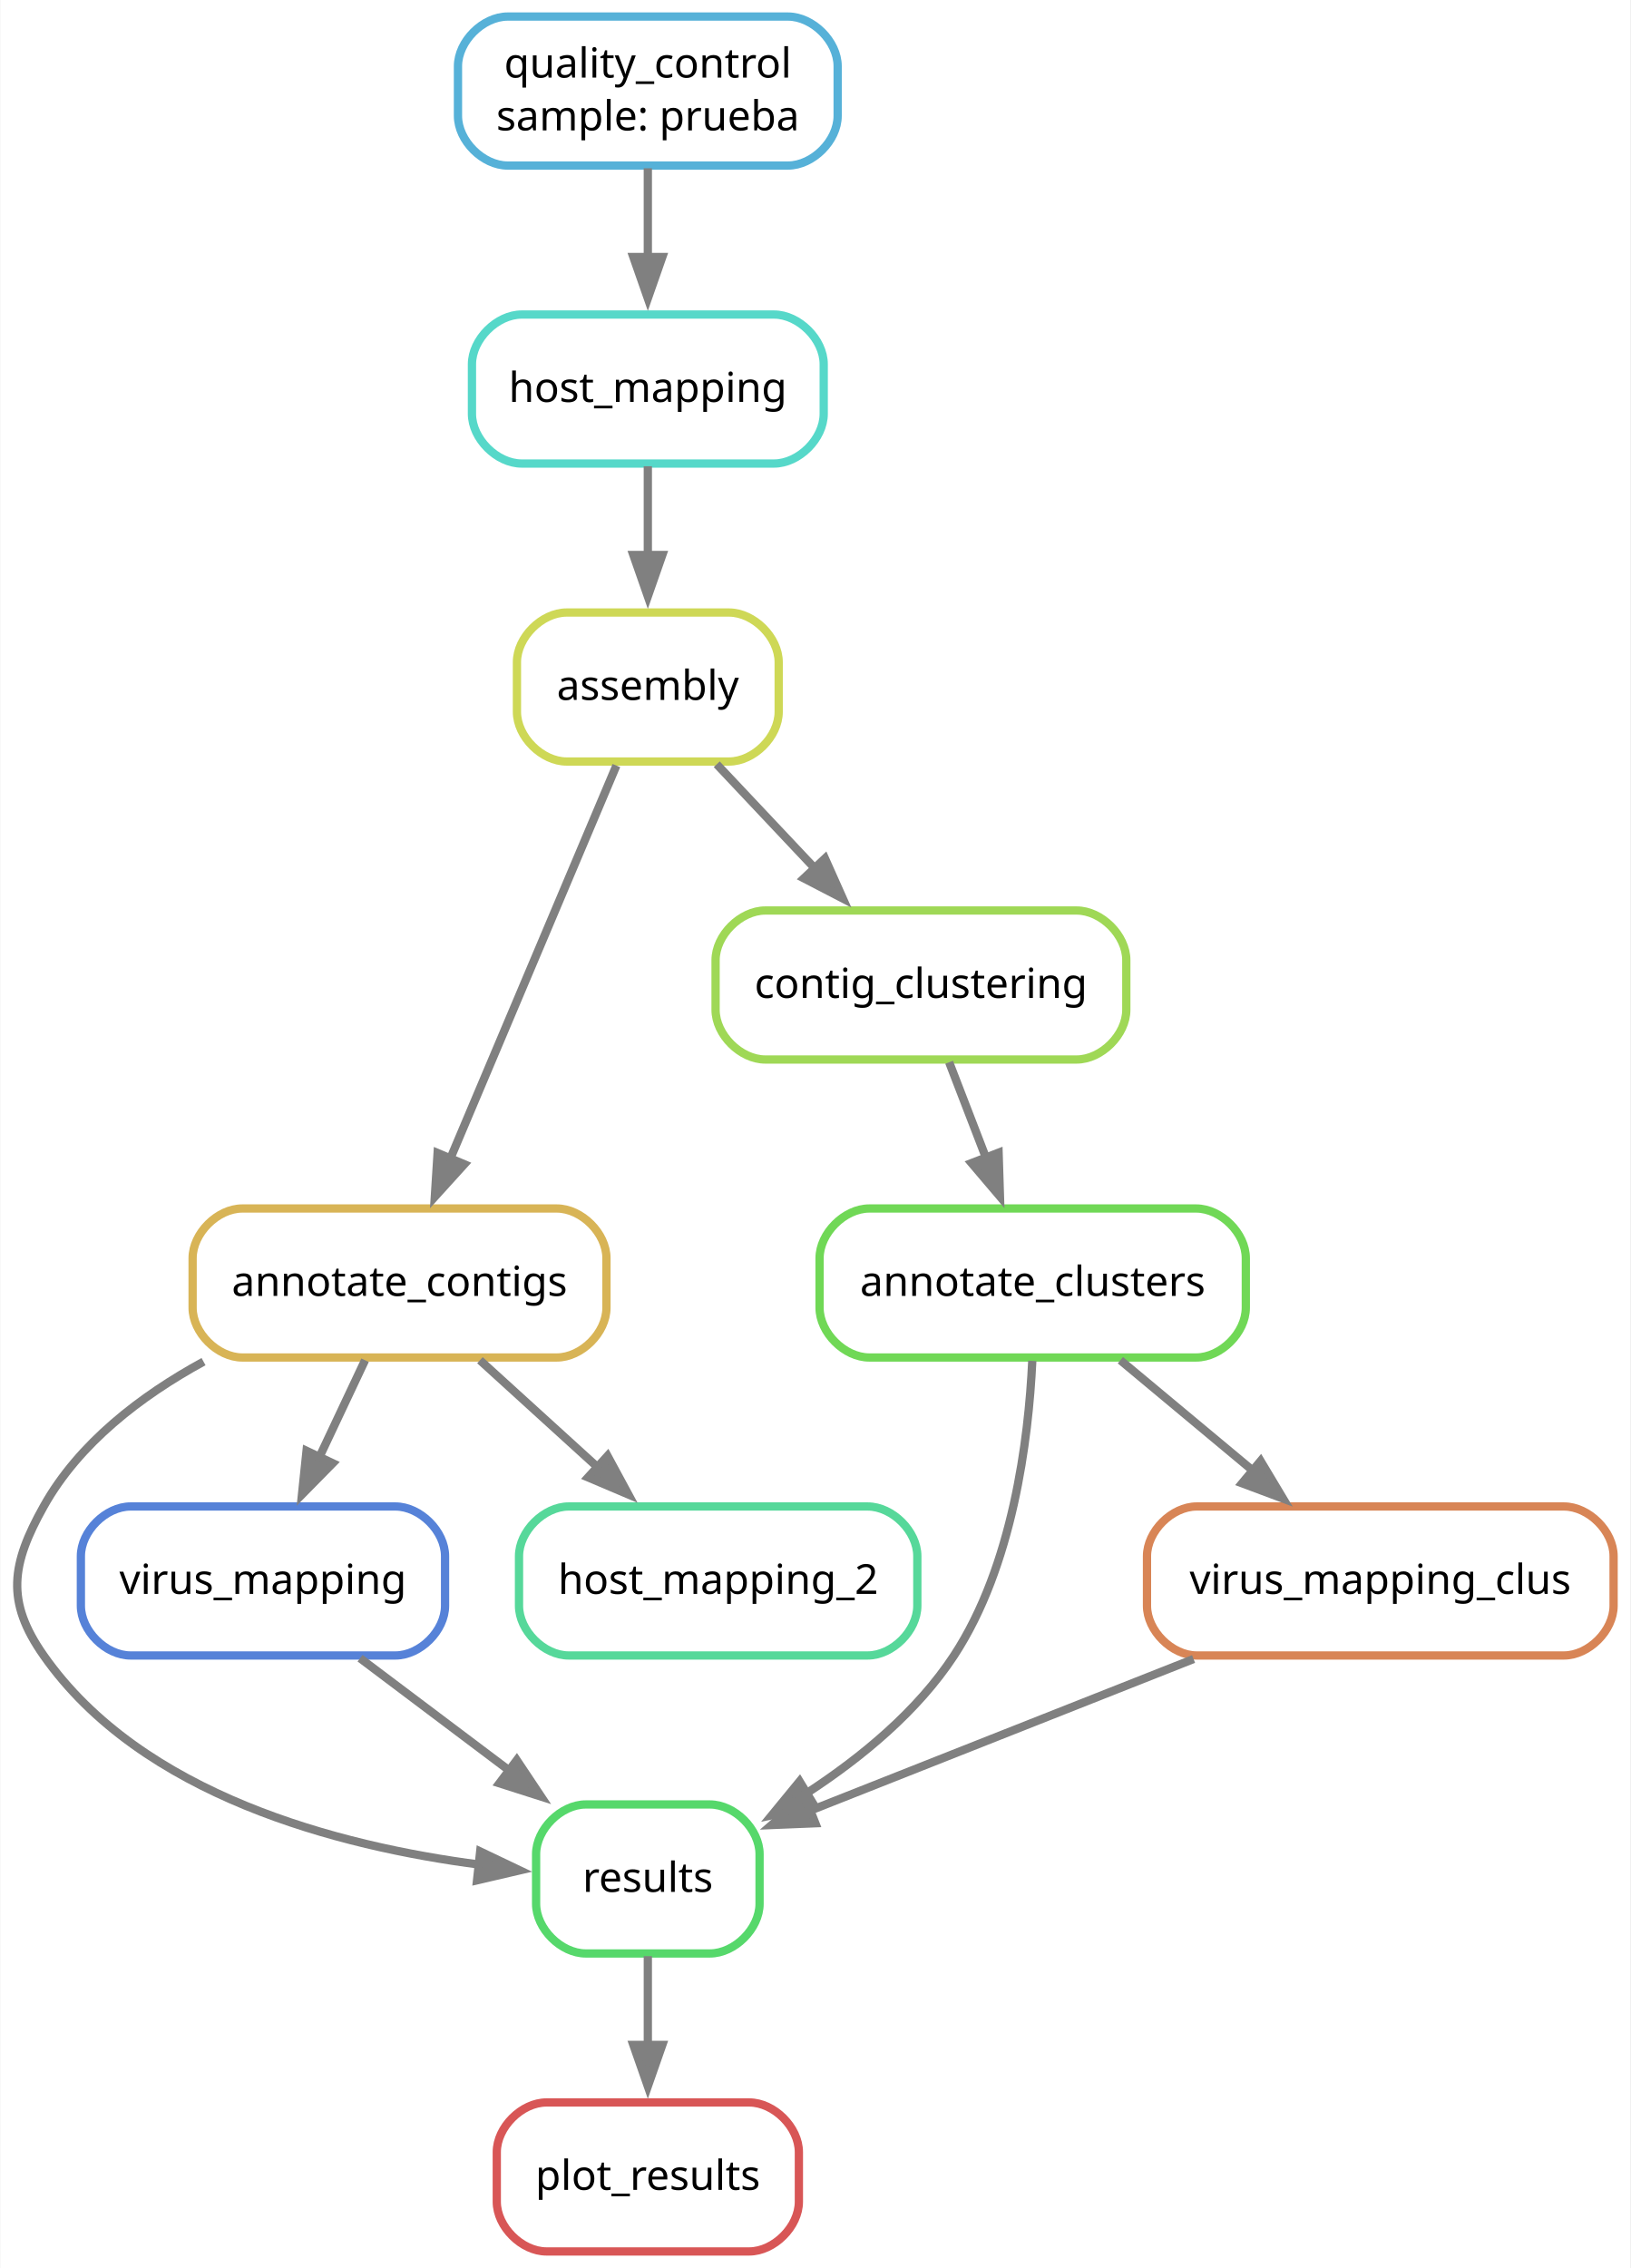
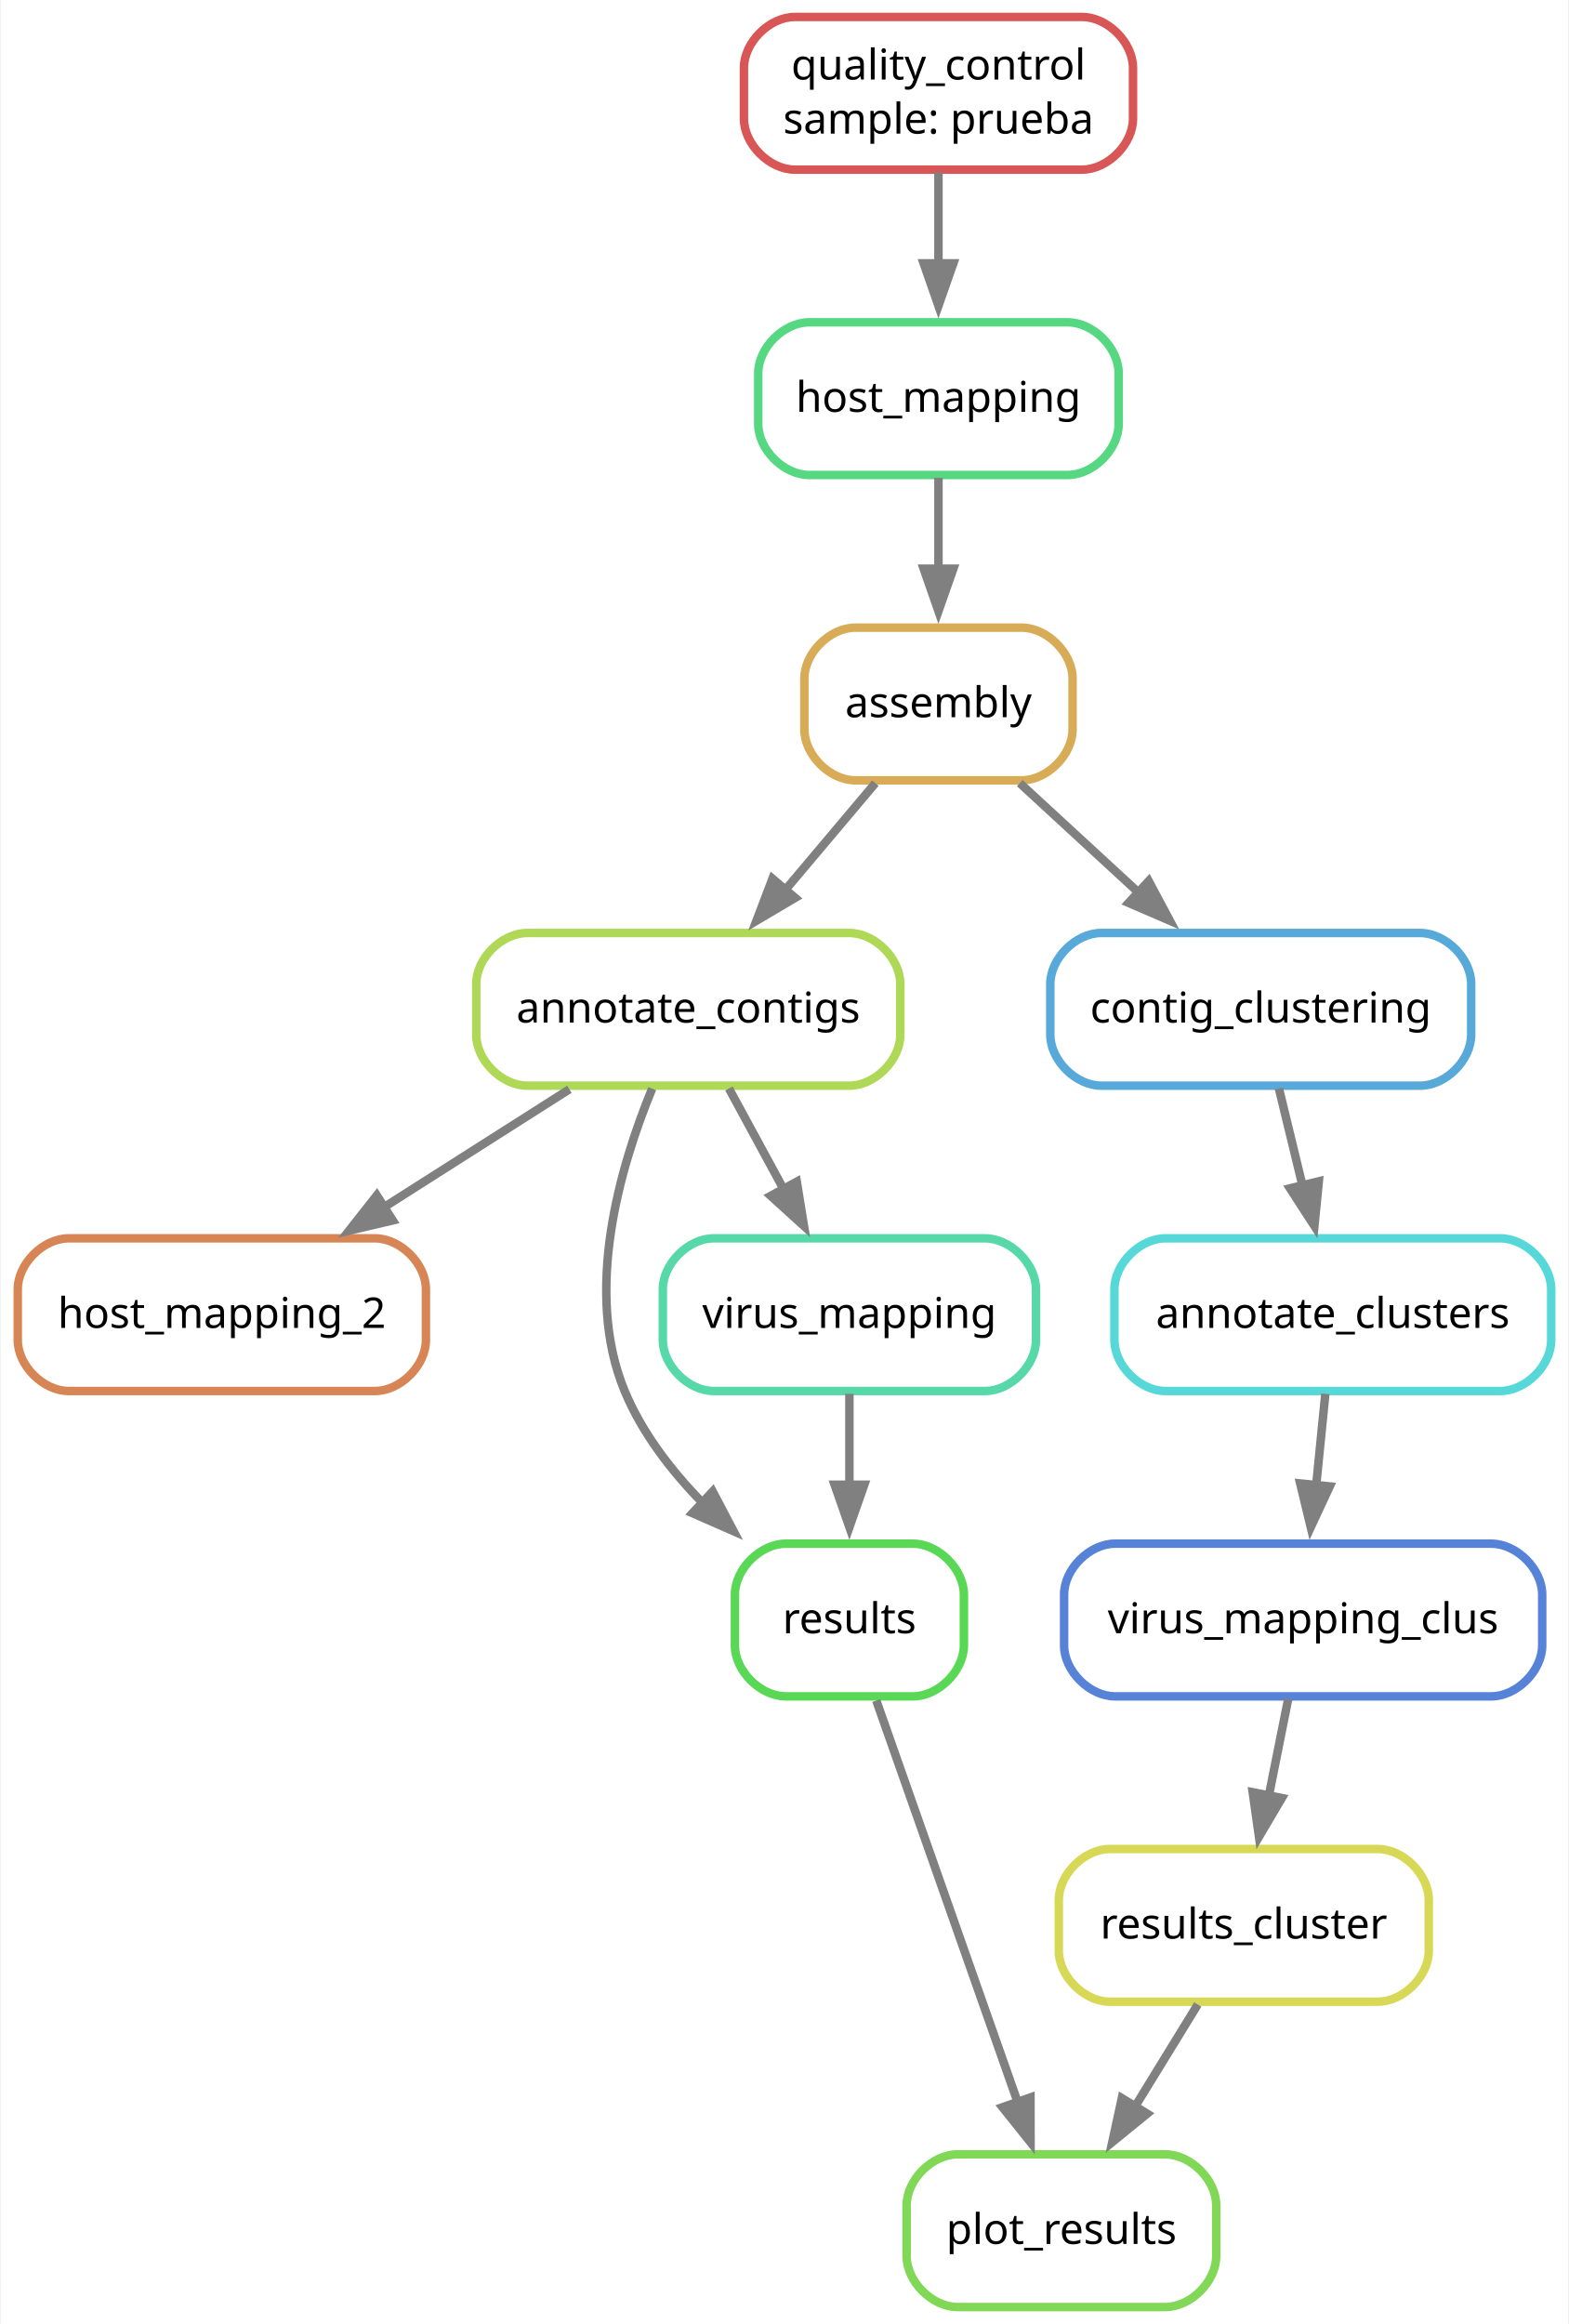
- <svg xmlns="http://www.w3.org/2000/svg" width="394pt" height="548pt" viewBox="0.00 0.00 393.83 548.00">
+ <svg xmlns="http://www.w3.org/2000/svg" width="370pt" height="548pt" viewBox="0.00 0.00 369.62 548.00">
  <g id="graph0" class="graph" transform="scale(1 1) rotate(0) translate(4 544)">
-     <polygon fill="white" stroke="none" points="-4,4 -4,-544 389.83,-544 389.83,4 -4,4" />
+     <polygon fill="white" stroke="none" points="-4,4 -4,-544 365.62,-544 365.62,4 -4,4" />
    <g id="node1" class="node">
-       <path fill="none" stroke="#d85656" stroke-width="2" d="M176.96,-36C176.96,-36 127.96,-36 127.96,-36 121.96,-36 115.96,-30 115.96,-24 115.96,-24 115.96,-12 115.96,-12 115.96,-6 121.96,0 127.96,0 127.96,0 176.96,0 176.96,0 182.96,0 188.96,-6 188.96,-12 188.96,-12 188.96,-24 188.96,-24 188.96,-30 182.96,-36 176.96,-36" />
-       <text text-anchor="middle" x="152.46" y="-14.88" font-family="sans" font-size="10.00">plot_results</text>
+       <path fill="none" stroke="#d88556" stroke-width="2" d="M84.25,-252C84.25,-252 12,-252 12,-252 6,-252 0,-246 0,-240 0,-240 0,-228 0,-228 0,-222 6,-216 12,-216 12,-216 84.25,-216 84.25,-216 90.25,-216 96.25,-222 96.25,-228 96.25,-228 96.25,-240 96.25,-240 96.25,-246 90.25,-252 84.25,-252" />
+       <text text-anchor="middle" x="48.12" y="-230.88" font-family="sans" font-size="10.00">host_mapping_2</text>
    </g>
    <g id="node2" class="node">
-       <path fill="none" stroke="#56d86b" stroke-width="2" d="M167.46,-108C167.46,-108 137.46,-108 137.46,-108 131.46,-108 125.46,-102 125.46,-96 125.46,-96 125.46,-84 125.46,-84 125.46,-78 131.46,-72 137.46,-72 137.46,-72 167.46,-72 167.46,-72 173.46,-72 179.46,-78 179.46,-84 179.46,-84 179.46,-96 179.46,-96 179.46,-102 173.46,-108 167.46,-108" />
-       <text text-anchor="middle" x="152.46" y="-86.88" font-family="sans" font-size="10.00">results</text>
+       <path fill="none" stroke="#afd856" stroke-width="2" d="M196.12,-324C196.12,-324 120.12,-324 120.12,-324 114.12,-324 108.12,-318 108.12,-312 108.12,-312 108.12,-300 108.12,-300 108.12,-294 114.12,-288 120.12,-288 120.12,-288 196.12,-288 196.12,-288 202.12,-288 208.12,-294 208.12,-300 208.12,-300 208.12,-312 208.12,-312 208.12,-318 202.12,-324 196.12,-324" />
+       <text text-anchor="middle" x="158.12" y="-302.88" font-family="sans" font-size="10.00">annotate_contigs</text>
    </g>
    <g id="edge1" class="edge">
-       <path fill="none" stroke="grey" stroke-width="2" d="M152.46,-71.34C152.46,-64.75 152.46,-57.08 152.46,-49.67" />
-       <polygon fill="grey" stroke="grey" stroke-width="2" points="155.96,-49.9 152.46,-39.9 148.96,-49.9 155.96,-49.9" />
+       <path fill="none" stroke="grey" stroke-width="2" d="M130.08,-287.15C117.02,-278.84 101.27,-268.82 87.08,-259.79" />
+       <polygon fill="grey" stroke="grey" stroke-width="2" points="88.43,-256.23 78.12,-253.81 84.67,-262.13 88.43,-256.23" />
+     </g>
+     <g id="node7" class="node">
+       <path fill="none" stroke="#59d856" stroke-width="2" d="M211.12,-180C211.12,-180 181.12,-180 181.12,-180 175.12,-180 169.12,-174 169.12,-168 169.12,-168 169.12,-156 169.12,-156 169.12,-150 175.12,-144 181.12,-144 181.12,-144 211.12,-144 211.12,-144 217.12,-144 223.12,-150 223.12,-156 223.12,-156 223.12,-168 223.12,-168 223.12,-174 217.12,-180 211.12,-180" />
+       <text text-anchor="middle" x="196.12" y="-158.88" font-family="sans" font-size="10.00">results</text>
+     </g>
+     <g id="edge7" class="edge">
+       <path fill="none" stroke="grey" stroke-width="2" d="M149.61,-287.3C142,-268.86 133.41,-239.45 143.12,-216 147.2,-206.17 154.07,-197.21 161.55,-189.58" />
+       <polygon fill="grey" stroke="grey" stroke-width="2" points="163.88,-192.32 168.81,-182.94 159.11,-187.2 163.88,-192.32" />
+     </g>
+     <g id="node8" class="node">
+       <path fill="none" stroke="#56d8a9" stroke-width="2" d="M228.12,-252C228.12,-252 164.12,-252 164.12,-252 158.12,-252 152.12,-246 152.12,-240 152.12,-240 152.12,-228 152.12,-228 152.12,-222 158.12,-216 164.12,-216 164.12,-216 228.12,-216 228.12,-216 234.12,-216 240.12,-222 240.12,-228 240.12,-228 240.12,-240 240.12,-240 240.12,-246 234.12,-252 228.12,-252" />
+       <text text-anchor="middle" x="196.12" y="-230.88" font-family="sans" font-size="10.00">virus_mapping</text>
+     </g>
+     <g id="edge9" class="edge">
+       <path fill="none" stroke="grey" stroke-width="2" d="M167.71,-287.34C171.51,-280.34 175.98,-272.12 180.23,-264.28" />
+       <polygon fill="grey" stroke="grey" stroke-width="2" points="183.71,-265.36 185.41,-254.9 177.56,-262.02 183.71,-265.36" />
    </g>
    <g id="node3" class="node">
-       <path fill="none" stroke="#d8b456" stroke-width="2" d="M130.46,-252C130.46,-252 54.46,-252 54.46,-252 48.46,-252 42.46,-246 42.46,-240 42.46,-240 42.46,-228 42.46,-228 42.46,-222 48.46,-216 54.46,-216 54.46,-216 130.46,-216 130.46,-216 136.46,-216 142.46,-222 142.46,-228 142.46,-228 142.46,-240 142.46,-240 142.46,-246 136.46,-252 130.46,-252" />
-       <text text-anchor="middle" x="92.46" y="-230.88" font-family="sans" font-size="10.00">annotate_contigs</text>
+       <path fill="none" stroke="#d8ac56" stroke-width="2" d="M236.75,-396C236.75,-396 197.5,-396 197.5,-396 191.5,-396 185.5,-390 185.5,-384 185.5,-384 185.5,-372 185.5,-372 185.5,-366 191.5,-360 197.5,-360 197.5,-360 236.75,-360 236.75,-360 242.75,-360 248.75,-366 248.75,-372 248.75,-372 248.75,-384 248.75,-384 248.75,-390 242.75,-396 236.75,-396" />
+       <text text-anchor="middle" x="217.12" y="-374.88" font-family="sans" font-size="10.00">assembly</text>
    </g>
    <g id="edge2" class="edge">
-       <path fill="none" stroke="grey" stroke-width="2" d="M45.1,-215C30,-206.75 15.01,-195.31 6.46,-180 -1.35,-166.03 -2.73,-157.1 6.46,-144 30.13,-110.22 77.63,-97.89 112.04,-93.43" />
-       <polygon fill="grey" stroke="grey" stroke-width="2" points="111.95,-96.64 121.51,-92.08 111.19,-89.68 111.95,-96.64" />
+       <path fill="none" stroke="grey" stroke-width="2" d="M202.24,-359.34C195.93,-351.85 188.42,-342.95 181.41,-334.63" />
+       <polygon fill="grey" stroke="grey" stroke-width="2" points="183.33,-332.29 174.21,-326.9 177.98,-336.8 183.33,-332.29" />
    </g>
-     <g id="node7" class="node">
-       <path fill="none" stroke="#5682d8" stroke-width="2" d="M91.46,-180C91.46,-180 27.46,-180 27.46,-180 21.46,-180 15.46,-174 15.46,-168 15.46,-168 15.46,-156 15.46,-156 15.46,-150 21.46,-144 27.46,-144 27.46,-144 91.46,-144 91.46,-144 97.46,-144 103.46,-150 103.46,-156 103.46,-156 103.46,-168 103.46,-168 103.46,-174 97.46,-180 91.46,-180" />
-       <text text-anchor="middle" x="59.46" y="-158.88" font-family="sans" font-size="10.00">virus_mapping</text>
+     <g id="node12" class="node">
+       <path fill="none" stroke="#56a9d8" stroke-width="2" d="M330.75,-324C330.75,-324 255.5,-324 255.5,-324 249.5,-324 243.5,-318 243.5,-312 243.5,-312 243.5,-300 243.5,-300 243.5,-294 249.5,-288 255.5,-288 255.5,-288 330.75,-288 330.75,-288 336.75,-288 342.75,-294 342.75,-300 342.75,-300 342.75,-312 342.75,-312 342.75,-318 336.75,-324 330.75,-324" />
+       <text text-anchor="middle" x="293.12" y="-302.88" font-family="sans" font-size="10.00">contig_clustering</text>
    </g>
-     <g id="edge9" class="edge">
-       <path fill="none" stroke="grey" stroke-width="2" d="M84.13,-215.34C80.87,-208.43 77.04,-200.31 73.39,-192.56" />
-       <polygon fill="grey" stroke="grey" stroke-width="2" points="76.32,-190.45 68.89,-182.9 69.99,-193.44 76.32,-190.45" />
+     <g id="edge13" class="edge">
+       <path fill="none" stroke="grey" stroke-width="2" d="M236.3,-359.34C244.79,-351.52 254.95,-342.16 264.32,-333.53" />
+       <polygon fill="grey" stroke="grey" stroke-width="2" points="266.7,-336.25 271.69,-326.9 261.96,-331.1 266.7,-336.25" />
+     </g>
+     <g id="node4" class="node">
+       <path fill="none" stroke="#56d882" stroke-width="2" d="M247.62,-468C247.62,-468 186.62,-468 186.62,-468 180.62,-468 174.62,-462 174.62,-456 174.62,-456 174.62,-444 174.62,-444 174.62,-438 180.62,-432 186.62,-432 186.62,-432 247.62,-432 247.62,-432 253.62,-432 259.62,-438 259.62,-444 259.62,-444 259.62,-456 259.62,-456 259.62,-462 253.62,-468 247.62,-468" />
+       <text text-anchor="middle" x="217.12" y="-446.88" font-family="sans" font-size="10.00">host_mapping</text>
+     </g>
+     <g id="edge3" class="edge">
+       <path fill="none" stroke="grey" stroke-width="2" d="M217.12,-431.34C217.12,-424.75 217.12,-417.08 217.12,-409.67" />
+       <polygon fill="grey" stroke="grey" stroke-width="2" points="220.63,-409.9 217.12,-399.9 213.63,-409.9 220.63,-409.9" />
+     </g>
+     <g id="node5" class="node">
+       <path fill="none" stroke="#d85656" stroke-width="2" d="M251,-540C251,-540 183.25,-540 183.25,-540 177.25,-540 171.25,-534 171.25,-528 171.25,-528 171.25,-516 171.25,-516 171.25,-510 177.25,-504 183.25,-504 183.25,-504 251,-504 251,-504 257,-504 263,-510 263,-516 263,-516 263,-528 263,-528 263,-534 257,-540 251,-540" />
+       <text text-anchor="middle" x="217.12" y="-525.25" font-family="sans" font-size="10.00">quality_control</text>
+       <text text-anchor="middle" x="217.12" y="-512.5" font-family="sans" font-size="10.00">sample: prueba</text>
+     </g>
+     <g id="edge4" class="edge">
+       <path fill="none" stroke="grey" stroke-width="2" d="M217.12,-503.34C217.12,-496.75 217.12,-489.08 217.12,-481.67" />
+       <polygon fill="grey" stroke="grey" stroke-width="2" points="220.63,-481.9 217.12,-471.9 213.63,-481.9 220.63,-481.9" />
+     </g>
+     <g id="node6" class="node">
+       <path fill="none" stroke="#80d856" stroke-width="2" d="M270.62,-36C270.62,-36 221.62,-36 221.62,-36 215.62,-36 209.62,-30 209.62,-24 209.62,-24 209.62,-12 209.62,-12 209.62,-6 215.62,0 221.62,0 221.62,0 270.62,0 270.62,0 276.62,0 282.62,-6 282.62,-12 282.62,-12 282.62,-24 282.62,-24 282.62,-30 276.62,-36 270.62,-36" />
+       <text text-anchor="middle" x="246.12" y="-14.88" font-family="sans" font-size="10.00">plot_results</text>
+     </g>
+     <g id="edge5" class="edge">
+       <path fill="none" stroke="grey" stroke-width="2" d="M202.46,-143.02C210.8,-119.33 225.58,-77.35 235.61,-48.86" />
+       <polygon fill="grey" stroke="grey" stroke-width="2" points="238.82,-49.43 238.84,-38.84 232.22,-47.11 238.82,-49.43" />
+     </g>
+     <g id="edge8" class="edge">
+       <path fill="none" stroke="grey" stroke-width="2" d="M196.12,-215.34C196.12,-208.75 196.12,-201.08 196.12,-193.67" />
+       <polygon fill="grey" stroke="grey" stroke-width="2" points="199.63,-193.9 196.12,-183.9 192.63,-193.9 199.63,-193.9" />
+     </g>
+     <g id="node9" class="node">
+       <path fill="none" stroke="#d6d856" stroke-width="2" d="M320.75,-108C320.75,-108 257.5,-108 257.5,-108 251.5,-108 245.5,-102 245.5,-96 245.5,-96 245.5,-84 245.5,-84 245.5,-78 251.5,-72 257.5,-72 257.5,-72 320.75,-72 320.75,-72 326.75,-72 332.75,-78 332.75,-84 332.75,-84 332.75,-96 332.75,-96 332.75,-102 326.75,-108 320.75,-108" />
+       <text text-anchor="middle" x="289.12" y="-86.88" font-family="sans" font-size="10.00">results_cluster</text>
+     </g>
+     <g id="edge6" class="edge">
+       <path fill="none" stroke="grey" stroke-width="2" d="M278.27,-71.34C273.88,-64.18 268.69,-55.73 263.77,-47.73" />
+       <polygon fill="grey" stroke="grey" stroke-width="2" points="266.34,-45.59 258.12,-38.9 260.37,-49.25 266.34,-45.59" />
+     </g>
+     <g id="node10" class="node">
+       <path fill="none" stroke="#5682d8" stroke-width="2" d="M347.5,-180C347.5,-180 258.75,-180 258.75,-180 252.75,-180 246.75,-174 246.75,-168 246.75,-168 246.75,-156 246.75,-156 246.75,-150 252.75,-144 258.75,-144 258.75,-144 347.5,-144 347.5,-144 353.5,-144 359.5,-150 359.5,-156 359.5,-156 359.5,-168 359.5,-168 359.5,-174 353.5,-180 347.5,-180" />
+       <text text-anchor="middle" x="303.12" y="-158.88" font-family="sans" font-size="10.00">virus_mapping_clus</text>
+     </g>
+     <g id="edge10" class="edge">
+       <path fill="none" stroke="grey" stroke-width="2" d="M299.59,-143.34C298.26,-136.67 296.7,-128.89 295.2,-121.39" />
+       <polygon fill="grey" stroke="grey" stroke-width="2" points="298.1,-120.02 292.71,-110.9 291.23,-121.39 298.1,-120.02" />
    </g>
    <g id="node11" class="node">
-       <path fill="none" stroke="#56d89a" stroke-width="2" d="M205.58,-180C205.58,-180 133.33,-180 133.33,-180 127.33,-180 121.33,-174 121.33,-168 121.33,-168 121.33,-156 121.33,-156 121.33,-150 127.33,-144 133.33,-144 133.33,-144 205.58,-144 205.58,-144 211.58,-144 217.58,-150 217.58,-156 217.58,-156 217.58,-168 217.58,-168 217.58,-174 211.58,-180 205.58,-180" />
-       <text text-anchor="middle" x="169.46" y="-158.88" font-family="sans" font-size="10.00">host_mapping_2</text>
-     </g>
-     <g id="edge13" class="edge">
-       <path fill="none" stroke="grey" stroke-width="2" d="M111.89,-215.34C120.48,-207.52 130.78,-198.16 140.27,-189.53" />
-       <polygon fill="grey" stroke="grey" stroke-width="2" points="142.72,-192.22 147.76,-182.9 138.01,-187.04 142.72,-192.22" />
-     </g>
-     <g id="node4" class="node">
-       <path fill="none" stroke="#ced856" stroke-width="2" d="M172.08,-396C172.08,-396 132.83,-396 132.83,-396 126.83,-396 120.83,-390 120.83,-384 120.83,-384 120.83,-372 120.83,-372 120.83,-366 126.83,-360 132.83,-360 132.83,-360 172.08,-360 172.08,-360 178.08,-360 184.08,-366 184.08,-372 184.08,-372 184.08,-384 184.08,-384 184.08,-390 178.08,-396 172.08,-396" />
-       <text text-anchor="middle" x="152.46" y="-374.88" font-family="sans" font-size="10.00">assembly</text>
-     </g>
-     <g id="edge6" class="edge">
-       <path fill="none" stroke="grey" stroke-width="2" d="M144.86,-359.02C134.8,-335.22 116.95,-292.97 104.91,-264.48" />
-       <polygon fill="grey" stroke="grey" stroke-width="2" points="108.11,-262.69 100.99,-254.84 101.66,-265.41 108.11,-262.69" />
-     </g>
-     <g id="node9" class="node">
-       <path fill="none" stroke="#9fd856" stroke-width="2" d="M256.08,-324C256.08,-324 180.83,-324 180.83,-324 174.83,-324 168.83,-318 168.83,-312 168.83,-312 168.83,-300 168.83,-300 168.83,-294 174.83,-288 180.83,-288 180.83,-288 256.08,-288 256.08,-288 262.08,-288 268.08,-294 268.08,-300 268.08,-300 268.08,-312 268.08,-312 268.08,-318 262.08,-324 256.08,-324" />
-       <text text-anchor="middle" x="218.46" y="-302.88" font-family="sans" font-size="10.00">contig_clustering</text>
+       <path fill="none" stroke="#56d8d8" stroke-width="2" d="M349.62,-252C349.62,-252 270.62,-252 270.62,-252 264.62,-252 258.62,-246 258.62,-240 258.62,-240 258.62,-228 258.62,-228 258.62,-222 264.62,-216 270.62,-216 270.62,-216 349.62,-216 349.62,-216 355.62,-216 361.62,-222 361.62,-228 361.62,-228 361.62,-240 361.62,-240 361.62,-246 355.62,-252 349.62,-252" />
+       <text text-anchor="middle" x="310.12" y="-230.88" font-family="sans" font-size="10.00">annotate_clusters</text>
    </g>
    <g id="edge11" class="edge">
-       <path fill="none" stroke="grey" stroke-width="2" d="M169.11,-359.34C176.25,-351.77 184.75,-342.75 192.66,-334.35" />
-       <polygon fill="grey" stroke="grey" stroke-width="2" points="195.26,-336.58 199.58,-326.9 190.17,-331.78 195.26,-336.58" />
-     </g>
-     <g id="node5" class="node">
-       <path fill="none" stroke="#56d8c9" stroke-width="2" d="M182.96,-468C182.96,-468 121.96,-468 121.96,-468 115.96,-468 109.96,-462 109.96,-456 109.96,-456 109.96,-444 109.96,-444 109.96,-438 115.96,-432 121.96,-432 121.96,-432 182.96,-432 182.96,-432 188.96,-432 194.96,-438 194.96,-444 194.96,-444 194.96,-456 194.96,-456 194.96,-462 188.96,-468 182.96,-468" />
-       <text text-anchor="middle" x="152.46" y="-446.88" font-family="sans" font-size="10.00">host_mapping</text>
-     </g>
-     <g id="edge7" class="edge">
-       <path fill="none" stroke="grey" stroke-width="2" d="M152.46,-431.34C152.46,-424.75 152.46,-417.08 152.46,-409.67" />
-       <polygon fill="grey" stroke="grey" stroke-width="2" points="155.96,-409.9 152.46,-399.9 148.96,-409.9 155.96,-409.9" />
-     </g>
-     <g id="node6" class="node">
-       <path fill="none" stroke="#56b1d8" stroke-width="2" d="M186.33,-540C186.33,-540 118.58,-540 118.58,-540 112.58,-540 106.58,-534 106.58,-528 106.58,-528 106.58,-516 106.58,-516 106.58,-510 112.58,-504 118.58,-504 118.58,-504 186.33,-504 186.33,-504 192.33,-504 198.33,-510 198.33,-516 198.33,-516 198.33,-528 198.33,-528 198.33,-534 192.33,-540 186.33,-540" />
-       <text text-anchor="middle" x="152.46" y="-525.25" font-family="sans" font-size="10.00">quality_control</text>
-       <text text-anchor="middle" x="152.46" y="-512.5" font-family="sans" font-size="10.00">sample: prueba</text>
-     </g>
-     <g id="edge8" class="edge">
-       <path fill="none" stroke="grey" stroke-width="2" d="M152.46,-503.34C152.46,-496.75 152.46,-489.08 152.46,-481.67" />
-       <polygon fill="grey" stroke="grey" stroke-width="2" points="155.96,-481.9 152.46,-471.9 148.96,-481.9 155.96,-481.9" />
-     </g>
-     <g id="edge3" class="edge">
-       <path fill="none" stroke="grey" stroke-width="2" d="M82.92,-143.34C93.63,-135.27 106.53,-125.57 118.29,-116.72" />
-       <polygon fill="grey" stroke="grey" stroke-width="2" points="120.79,-118.71 126.67,-109.9 116.58,-113.12 120.79,-118.71" />
-     </g>
-     <g id="node8" class="node">
-       <path fill="none" stroke="#70d856" stroke-width="2" d="M284.96,-252C284.96,-252 205.96,-252 205.96,-252 199.96,-252 193.96,-246 193.96,-240 193.96,-240 193.96,-228 193.96,-228 193.96,-222 199.96,-216 205.96,-216 205.96,-216 284.96,-216 284.96,-216 290.96,-216 296.96,-222 296.96,-228 296.96,-228 296.96,-240 296.96,-240 296.96,-246 290.96,-252 284.96,-252" />
-       <text text-anchor="middle" x="245.46" y="-230.88" font-family="sans" font-size="10.00">annotate_clusters</text>
-     </g>
-     <g id="edge4" class="edge">
-       <path fill="none" stroke="grey" stroke-width="2" d="M245.36,-215.18C244.46,-196.11 240.65,-165.68 226.46,-144 217.66,-130.57 204.2,-119.46 191.16,-110.93" />
-       <polygon fill="grey" stroke="grey" stroke-width="2" points="192.77,-107.6 182.41,-105.39 189.13,-113.58 192.77,-107.6" />
-     </g>
-     <g id="node10" class="node">
-       <path fill="none" stroke="#d88556" stroke-width="2" d="M373.83,-180C373.83,-180 285.08,-180 285.08,-180 279.08,-180 273.08,-174 273.08,-168 273.08,-168 273.08,-156 273.08,-156 273.08,-150 279.08,-144 285.08,-144 285.08,-144 373.83,-144 373.83,-144 379.83,-144 385.83,-150 385.83,-156 385.83,-156 385.83,-168 385.83,-168 385.83,-174 379.83,-180 373.83,-180" />
-       <text text-anchor="middle" x="329.46" y="-158.88" font-family="sans" font-size="10.00">virus_mapping_clus</text>
+       <path fill="none" stroke="grey" stroke-width="2" d="M308.36,-215.34C307.7,-208.75 306.93,-201.08 306.19,-193.67" />
+       <polygon fill="grey" stroke="grey" stroke-width="2" points="309.39,-193.5 304.92,-183.9 302.43,-194.2 309.39,-193.5" />
    </g>
    <g id="edge12" class="edge">
-       <path fill="none" stroke="grey" stroke-width="2" d="M266.65,-215.34C276.23,-207.36 287.73,-197.77 298.27,-188.99" />
-       <polygon fill="grey" stroke="grey" stroke-width="2" points="300.53,-190.99 305.97,-181.9 296.05,-185.61 300.53,-190.99" />
-     </g>
-     <g id="edge10" class="edge">
-       <path fill="none" stroke="grey" stroke-width="2" d="M225.27,-287.34C227.9,-280.51 230.99,-272.5 233.95,-264.83" />
-       <polygon fill="grey" stroke="grey" stroke-width="2" points="237.22,-265.49 237.55,-254.9 230.69,-262.97 237.22,-265.49" />
-     </g>
-     <g id="edge5" class="edge">
-       <path fill="none" stroke="grey" stroke-width="2" d="M284.33,-143.15C255.91,-131.91 219.56,-117.54 192.22,-106.73" />
-       <polygon fill="grey" stroke="grey" stroke-width="2" points="192.94,-103.46 182.35,-103.03 190.37,-109.97 192.94,-103.46" />
+       <path fill="none" stroke="grey" stroke-width="2" d="M297.41,-287.34C299.03,-280.67 300.92,-272.89 302.74,-265.39" />
+       <polygon fill="grey" stroke="grey" stroke-width="2" points="306.82,-265.45 305.78,-254.9 300.02,-263.79 306.82,-265.45" />
    </g>
  </g>
</svg>
